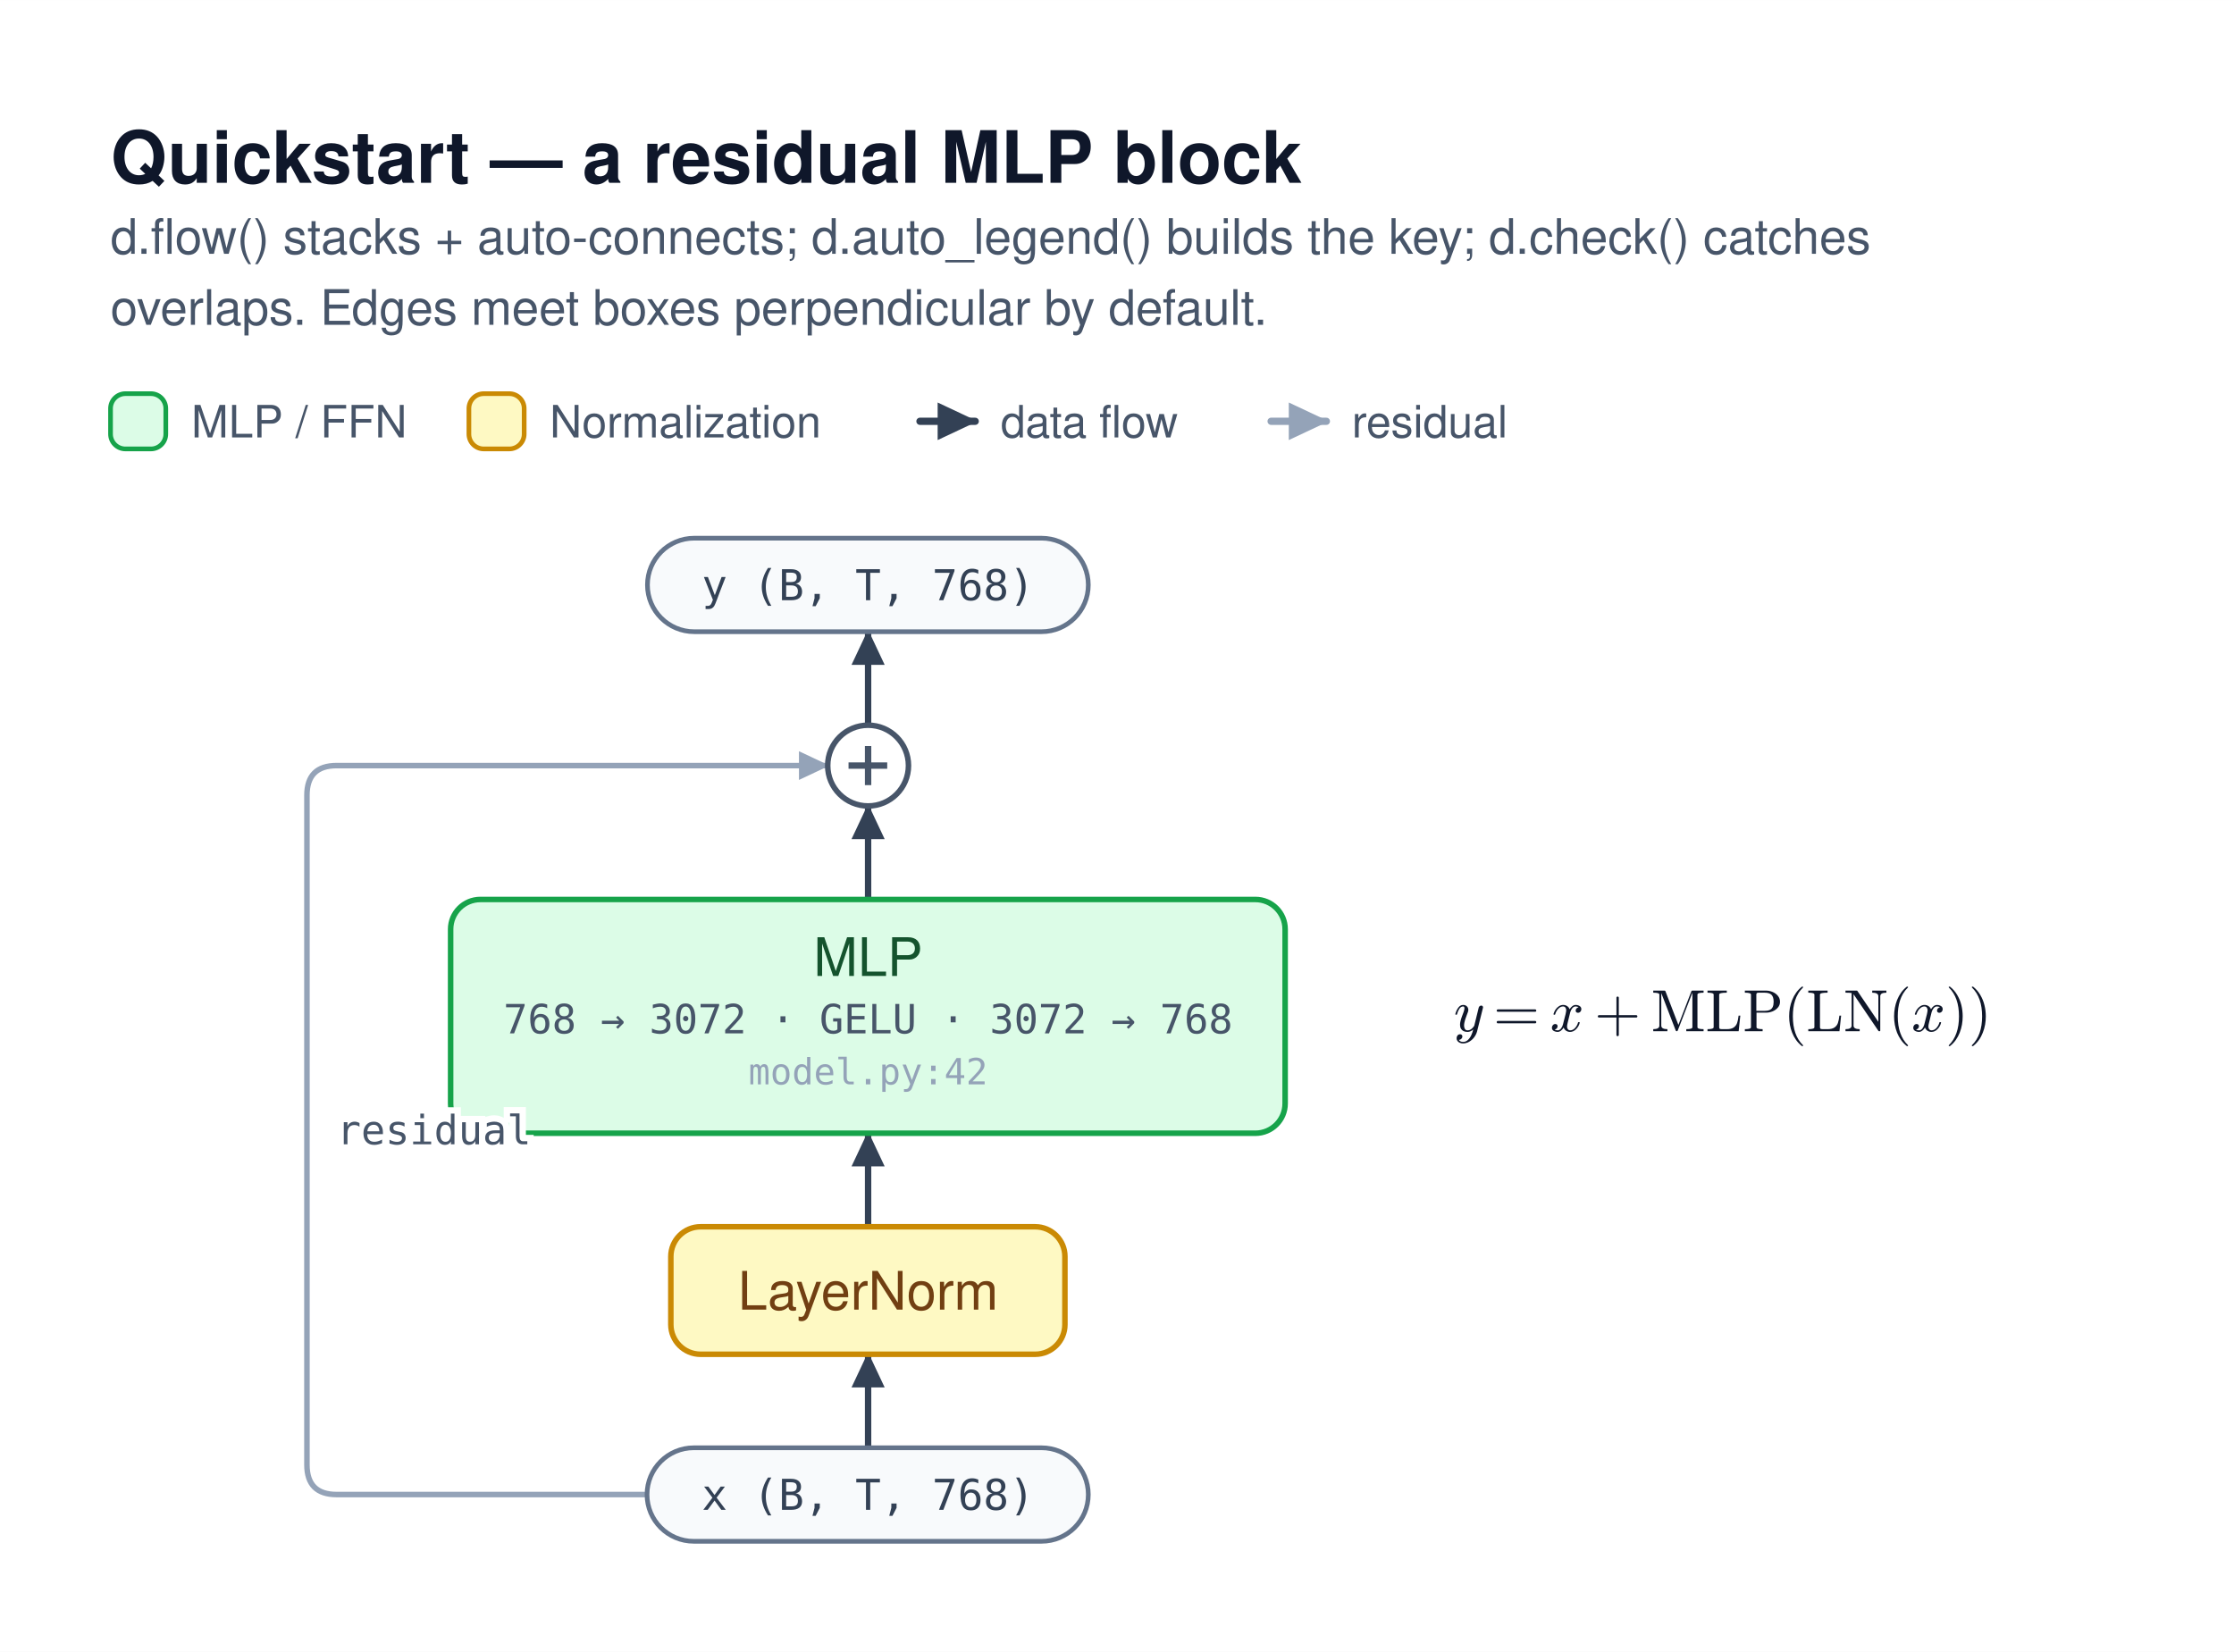
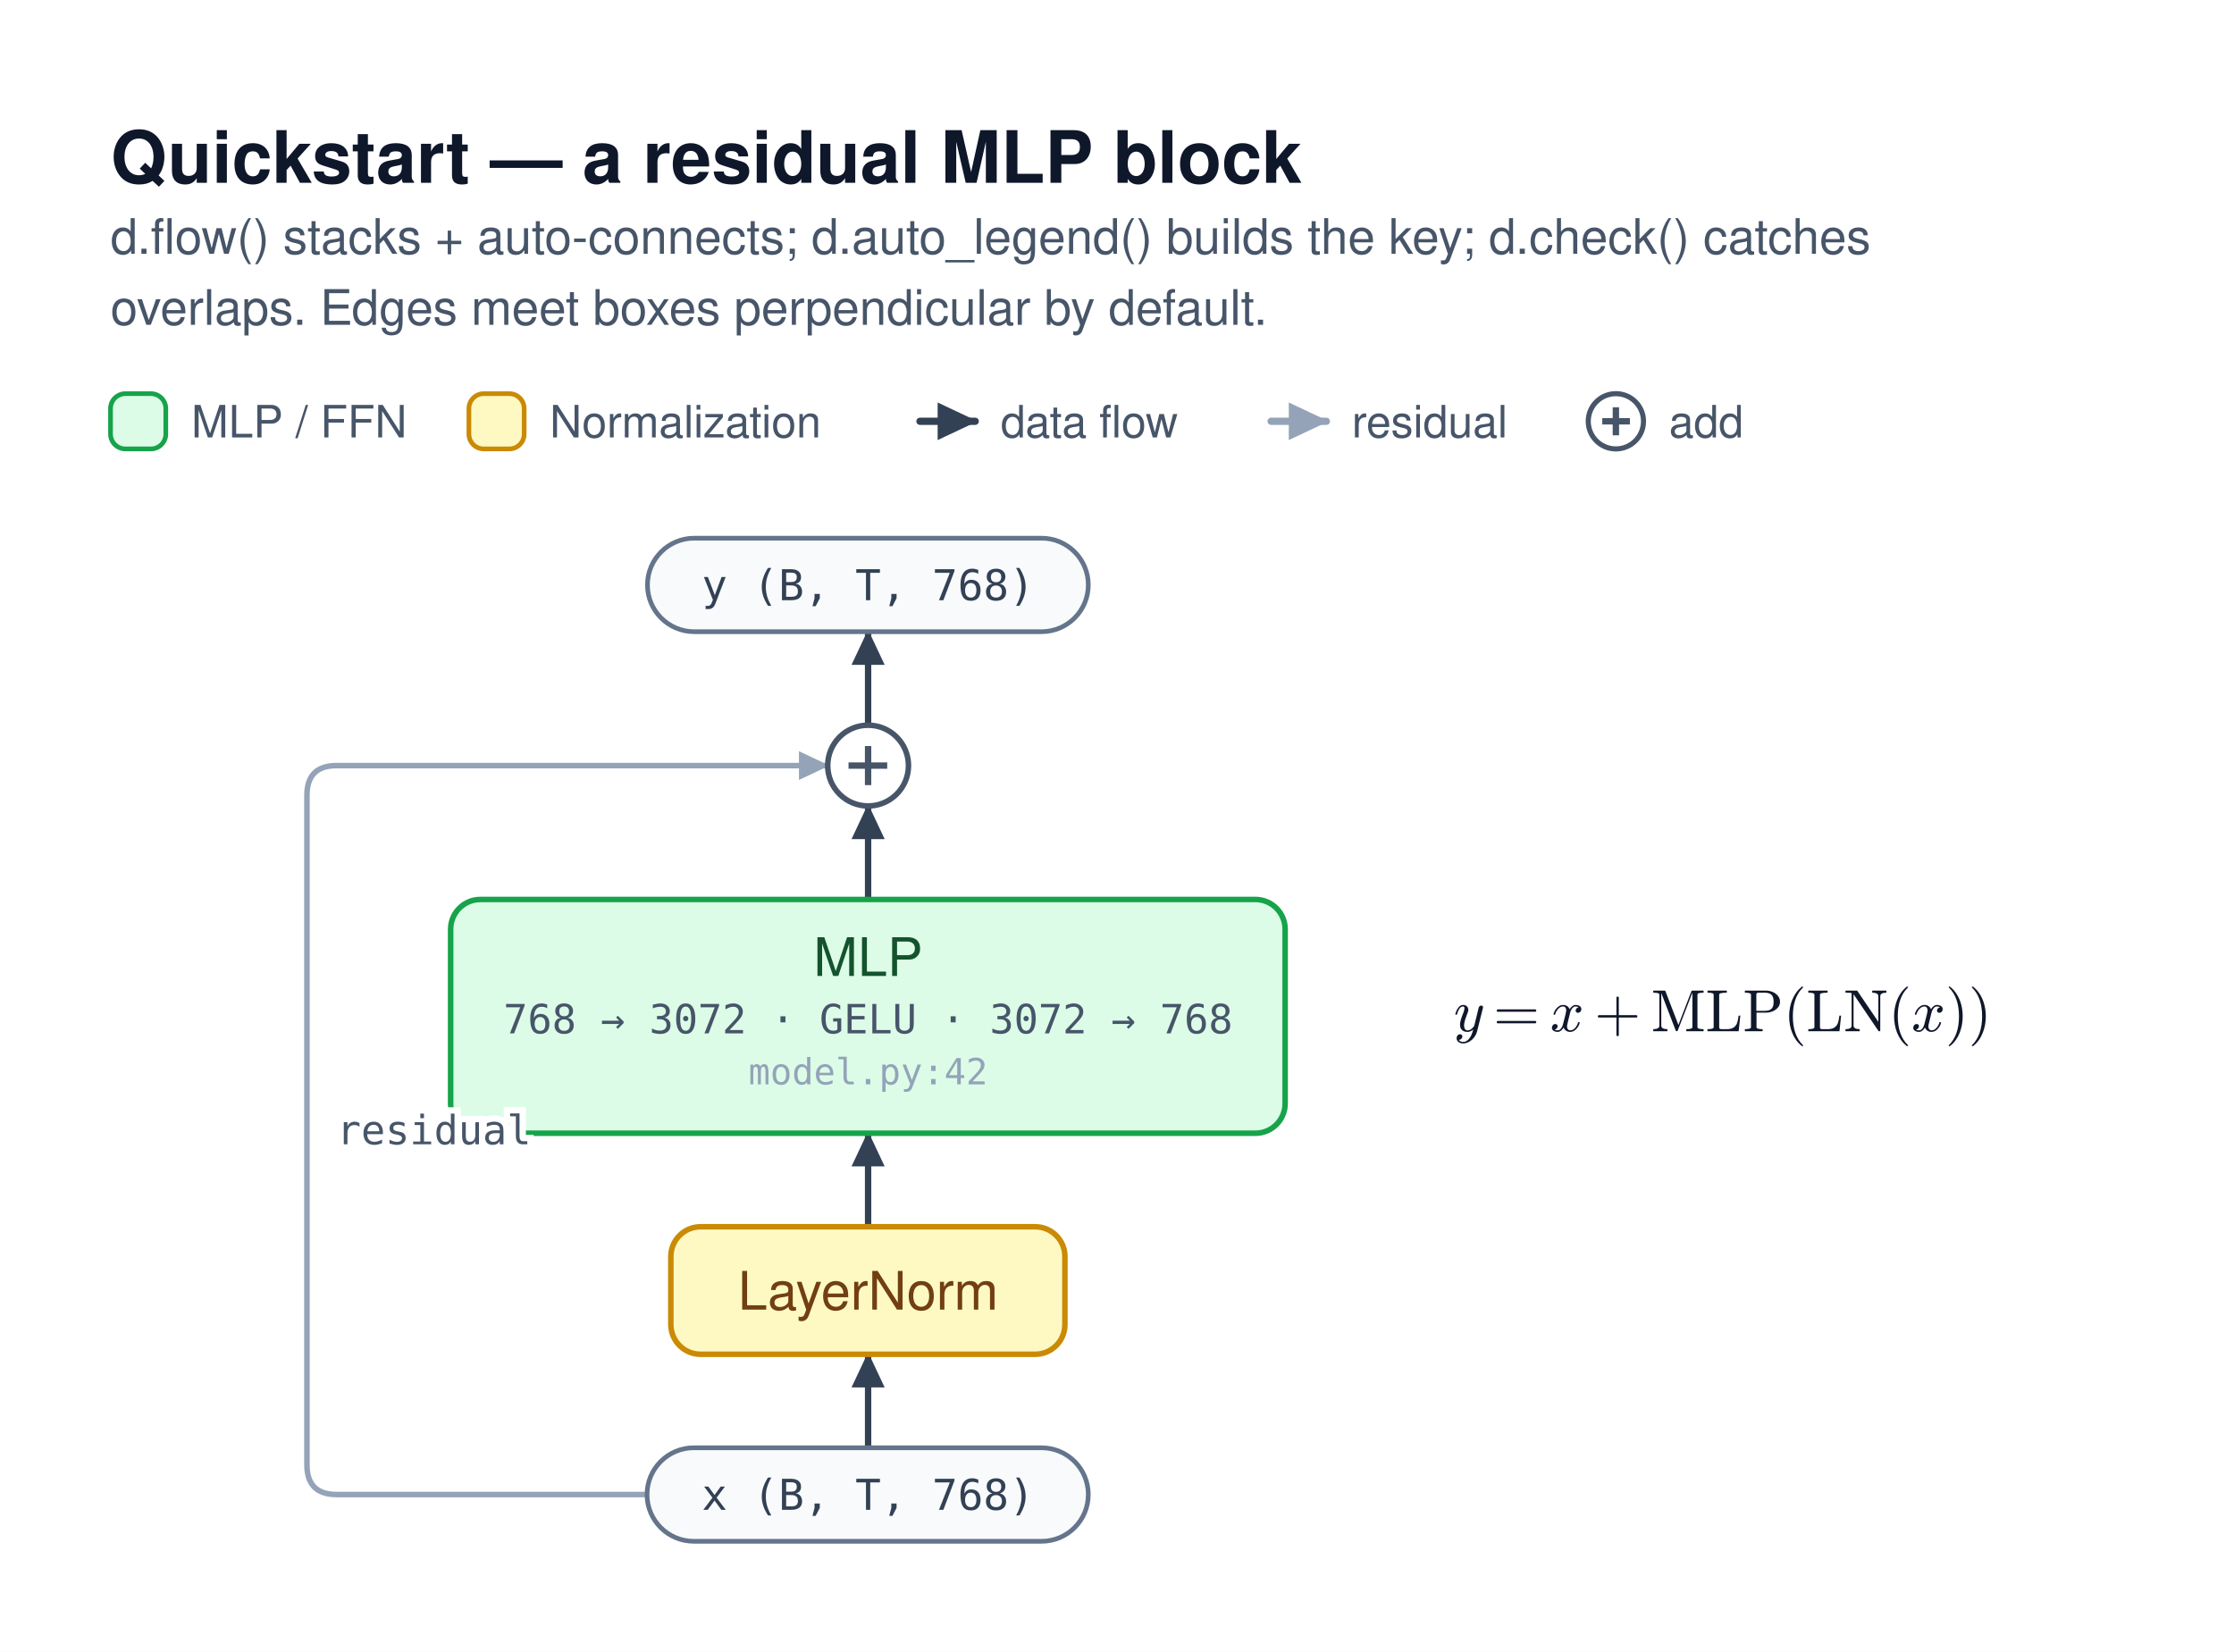
<svg xmlns="http://www.w3.org/2000/svg" viewBox="134.0 -6.6 525.5 388.6" width="526" height="389">
  <defs>
    <marker id="arr-334155" viewBox="0 0 10 10" refX="8.5" refY="5" markerWidth="6.5" markerHeight="6.5" orient="auto-start-reverse">
      <path d="M0.5,1 L9,5 L0.5,9 Z" fill="#334155" />
    </marker>
    <marker id="arr-94A3B8" viewBox="0 0 10 10" refX="8.5" refY="5" markerWidth="6.5" markerHeight="6.5" orient="auto-start-reverse">
      <path d="M0.5,1 L9,5 L0.5,9 Z" fill="#94A3B8" />
    </marker>
  </defs>
  <rect x="134.0" y="-6.6" width="525.5" height="388.6" fill="#FFFFFF" />
  <g id="frames" />
  <g id="edges">
    <path d="M 338.2,164.0 L 338.2,142.0" fill="none" stroke="#334155" stroke-width="1.5" stroke-linejoin="round" stroke-linecap="round" marker-end="url(#arr-334155)" />
    <path d="M 338.2,205.0 L 338.2,183.0" fill="none" stroke="#334155" stroke-width="1.5" stroke-linejoin="round" stroke-linecap="round" marker-end="url(#arr-334155)" />
    <path d="M 338.2,282.0 L 338.2,260.0" fill="none" stroke="#334155" stroke-width="1.5" stroke-linejoin="round" stroke-linecap="round" marker-end="url(#arr-334155)" />
    <path d="M 338.2,334.0 L 338.2,312.0" fill="none" stroke="#334155" stroke-width="1.5" stroke-linejoin="round" stroke-linecap="round" marker-end="url(#arr-334155)" />
    <path d="M 286.2,345.0 L 213.2,345.0 Q 206.2,345.0 206.2,338.0 L 206.2,180.5 Q 206.2,173.5 213.2,173.5 L 328.7,173.5" fill="none" stroke="#94A3B8" stroke-width="1.3" stroke-linejoin="round" stroke-linecap="round" marker-end="url(#arr-94A3B8)" />
  </g>
  <g id="nodes">
    <rect x="286.3" y="120.0" width="103.7" height="22.0" rx="11.0" fill="#F8FAFC" stroke="#64748B" stroke-width="1.1" />
    <text x="338.2" y="134.6" font-family="SF Mono, Menlo, Consolas, monospace" font-size="10.0px" fill="#334155" text-anchor="middle">y  (B, T, 768)</text>
    <circle cx="338.2" cy="173.5" r="9.5" fill="#FFFFFF" stroke="#475569" stroke-width="1.3" />
    <line x1="333.6" y1="173.5" x2="342.7" y2="173.5" stroke="#475569" stroke-width="1.5" stroke-linecap="butt" />
    <line x1="338.2" y1="168.9" x2="338.2" y2="178.1" stroke="#475569" stroke-width="1.5" stroke-linecap="butt" />
    <rect x="240.0" y="205.0" width="196.3" height="55.0" rx="7" fill="#DCFCE7" stroke="#16A34A" stroke-width="1.3" />
    <text x="338.2" y="223.0" font-family="Helvetica Neue, Helvetica, Arial, sans-serif" font-size="12.5px" fill="#14532D" text-anchor="middle" font-weight="500">MLP</text>
    <text x="338.2" y="236.5" font-family="SF Mono, Menlo, Consolas, monospace" font-size="9.5px" fill="#475569" text-anchor="middle">768 → 3072 · GELU · 3072 → 768</text>
    <text x="338.2" y="248.5" font-family="SF Mono, Menlo, Consolas, monospace" font-size="8.5px" fill="#94A3B8" text-anchor="middle">model.py:42</text>
    <rect x="291.8" y="282.0" width="92.7" height="30.0" rx="7" fill="#FEF9C3" stroke="#CA8A04" stroke-width="1.3" />
    <text x="338.2" y="301.5" font-family="Helvetica Neue, Helvetica, Arial, sans-serif" font-size="12.5px" fill="#713F12" text-anchor="middle" font-weight="500">LayerNorm</text>
    <rect x="286.2" y="334.0" width="103.8" height="22.0" rx="11.0" fill="#F8FAFC" stroke="#64748B" stroke-width="1.1" />
    <text x="338.2" y="348.6" font-family="SF Mono, Menlo, Consolas, monospace" font-size="10.0px" fill="#334155" text-anchor="middle">x  (B, T, 768)</text>
    <g transform="translate(475.96,236.00) scale(1,-1)">
      <path d="M 1.18 -2.00 Q 1.47 -2.51 2.20 -2.51 Q 2.86 -2.51 3.35 -2.04 Q 3.83 -1.58 4.13 -0.92 Q 4.43 -0.26 4.59 0.43 Q 3.97 -0.16 3.25 -0.16 Q 2.69 -0.16 2.30 0.03 Q 1.91 0.23 1.70 0.60 Q 1.48 0.98 1.48 1.52 Q 1.48 1.98 1.61 2.46 Q 1.73 2.95 1.95 3.54 Q 2.17 4.13 2.34 4.57 Q 2.52 5.08 2.52 5.41 Q 2.52 5.83 2.22 5.83 Q 1.66 5.83 1.30 5.25 Q 0.94 4.68 0.77 3.98 Q 0.75 3.89 0.66 3.89 L 0.49 3.89 Q 0.38 3.89 0.38 4.02 L 0.38 4.06 Q 0.60 4.90 1.07 5.54 Q 1.53 6.19 2.24 6.19 Q 2.74 6.19 3.09 5.86 Q 3.43 5.53 3.43 5.02 Q 3.43 4.76 3.32 4.48 Q 3.26 4.31 3.04 3.73 Q 2.82 3.16 2.70 2.78 Q 2.58 2.41 2.51 2.04 Q 2.43 1.68 2.43 1.32 Q 2.43 0.86 2.63 0.53 Q 2.83 0.21 3.26 0.21 Q 4.13 0.21 4.82 1.27 L 5.88 5.58 Q 5.93 5.77 6.10 5.90 Q 6.27 6.04 6.47 6.04 Q 6.64 6.04 6.76 5.93 Q 6.89 5.82 6.89 5.64 Q 6.89 5.56 6.88 5.53 L 5.49 -0.04 Q 5.30 -0.76 4.81 -1.42 Q 4.32 -2.07 3.63 -2.47 Q 2.93 -2.87 2.18 -2.87 Q 1.82 -2.87 1.46 -2.73 Q 1.11 -2.59 0.89 -2.31 Q 0.67 -2.03 0.67 -1.65 Q 0.67 -1.27 0.89 -0.99 Q 1.12 -0.71 1.50 -0.71 Q 1.72 -0.71 1.88 -0.85 Q 2.03 -0.99 2.03 -1.22 Q 2.03 -1.54 1.79 -1.78 Q 1.55 -2.02 1.23 -2.02 Q 1.22 -2.01 1.20 -2.01 Q 1.19 -2.00 1.18 -2.00 Z M 10.37 1.86 Q 10.26 1.86 10.18 1.95 Q 10.11 2.04 10.11 2.14 Q 10.11 2.26 10.18 2.34 Q 10.26 2.42 10.37 2.42 L 19.17 2.42 Q 19.27 2.42 19.34 2.34 Q 19.42 2.26 19.42 2.14 Q 19.42 2.04 19.34 1.95 Q 19.27 1.86 19.17 1.86 L 10.37 1.86 Z M 10.37 4.58 Q 10.26 4.58 10.18 4.66 Q 10.11 4.74 10.11 4.86 Q 10.11 4.96 10.18 5.05 Q 10.26 5.14 10.37 5.14 L 19.17 5.14 Q 19.27 5.14 19.34 5.05 Q 19.42 4.96 19.42 4.86 Q 19.42 4.74 19.34 4.66 Q 19.27 4.58 19.17 4.58 L 10.37 4.58 Z M 23.75 0.40 Q 24.00 0.21 24.45 0.21 Q 24.88 0.21 25.22 0.63 Q 25.55 1.05 25.68 1.55 L 26.31 4.03 Q 26.46 4.71 26.46 4.96 Q 26.46 5.30 26.27 5.57 Q 26.07 5.83 25.72 5.83 Q 25.28 5.83 24.89 5.55 Q 24.50 5.27 24.24 4.84 Q 23.97 4.42 23.86 3.98 Q 23.83 3.89 23.75 3.89 L 23.58 3.89 Q 23.47 3.89 23.47 4.02 L 23.47 4.06 Q 23.61 4.58 23.93 5.08 Q 24.26 5.57 24.74 5.88 Q 25.21 6.19 25.75 6.19 Q 26.27 6.19 26.68 5.91 Q 27.09 5.64 27.26 5.17 Q 27.50 5.60 27.88 5.89 Q 28.25 6.19 28.69 6.19 Q 28.99 6.19 29.31 6.08 Q 29.62 5.97 29.82 5.76 Q 30.02 5.54 30.02 5.21 Q 30.02 4.85 29.79 4.60 Q 29.56 4.34 29.21 4.34 Q 28.98 4.34 28.83 4.48 Q 28.68 4.63 28.68 4.85 Q 28.68 5.14 28.88 5.36 Q 29.08 5.58 29.36 5.63 Q 29.11 5.83 28.66 5.83 Q 28.21 5.83 27.88 5.41 Q 27.55 4.99 27.41 4.48 L 26.80 2.00 Q 26.65 1.44 26.65 1.08 Q 26.65 0.72 26.85 0.47 Q 27.05 0.21 27.39 0.21 Q 28.04 0.21 28.56 0.79 Q 29.07 1.37 29.24 2.06 Q 29.27 2.14 29.35 2.14 L 29.52 2.14 Q 29.57 2.14 29.61 2.10 Q 29.64 2.07 29.64 2.02 Q 29.64 2.00 29.63 1.98 Q 29.43 1.14 28.79 0.49 Q 28.16 -0.16 27.36 -0.16 Q 26.85 -0.16 26.43 0.12 Q 26.02 0.40 25.85 0.87 Q 25.63 0.46 25.24 0.15 Q 24.86 -0.16 24.42 -0.16 Q 24.12 -0.16 23.80 -0.05 Q 23.48 0.05 23.28 0.27 Q 23.09 0.49 23.09 0.83 Q 23.09 1.16 23.31 1.42 Q 23.54 1.70 23.89 1.70 Q 24.12 1.70 24.28 1.56 Q 24.43 1.42 24.43 1.19 Q 24.43 0.89 24.24 0.68 Q 24.04 0.46 23.75 0.40 Z M 34.16 3.22 Q 34.04 3.22 33.96 3.31 Q 33.89 3.40 33.89 3.50 Q 33.89 3.60 33.96 3.69 Q 34.04 3.78 34.16 3.78 L 38.27 3.78 L 38.27 7.91 Q 38.27 8.02 38.36 8.09 Q 38.44 8.16 38.55 8.16 Q 38.66 8.16 38.74 8.09 Q 38.83 8.02 38.83 7.91 L 38.83 3.78 L 42.95 3.78 Q 43.05 3.78 43.13 3.69 Q 43.20 3.60 43.20 3.50 Q 43.20 3.40 43.13 3.31 Q 43.05 3.22 42.95 3.22 L 38.83 3.22 L 38.83 -0.91 Q 38.83 -1.02 38.74 -1.09 Q 38.66 -1.16 38.55 -1.16 Q 38.44 -1.16 38.36 -1.09 Q 38.27 -1.02 38.27 -0.91 L 38.27 3.22 L 34.16 3.22 Z M 46.93 0.00 L 46.93 0.49 Q 48.37 0.49 48.37 1.32 L 48.37 8.63 Q 48.37 9.07 46.93 9.07 L 46.93 9.56 L 49.58 9.56 Q 49.75 9.56 49.80 9.41 L 52.85 1.48 L 55.90 9.41 Q 55.95 9.56 56.13 9.56 L 58.77 9.56 L 58.77 9.07 Q 57.33 9.07 57.33 8.63 L 57.33 0.94 Q 57.33 0.49 58.77 0.49 L 58.77 0.00 L 54.70 0.00 L 54.70 0.49 Q 56.14 0.49 56.14 0.94 L 56.14 9.08 L 52.69 0.16 Q 52.63 0.00 52.46 0.00 Q 52.28 0.00 52.22 0.16 L 48.82 8.98 L 48.82 1.32 Q 48.82 0.49 50.26 0.49 L 50.26 0.00 L 46.93 0.00 Z M 59.69 0.00 L 59.69 0.49 Q 61.14 0.49 61.14 0.94 L 61.14 8.63 Q 61.14 9.07 59.69 9.07 L 59.69 9.56 L 64.23 9.56 L 64.23 9.07 Q 62.44 9.07 62.44 8.63 L 62.44 0.94 Q 62.44 0.64 62.61 0.56 Q 62.78 0.49 63.15 0.49 L 64.23 0.49 Q 65.28 0.49 65.85 0.88 Q 66.41 1.26 66.65 1.92 Q 66.88 2.58 67.01 3.67 L 67.41 3.67 L 67.02 0.00 L 59.69 0.00 Z M 68.48 0.00 L 68.48 0.49 Q 69.92 0.49 69.92 0.94 L 69.92 8.63 Q 69.92 9.07 68.48 9.07 L 68.48 9.56 L 73.46 9.56 Q 74.23 9.56 74.99 9.25 Q 75.76 8.93 76.25 8.33 Q 76.75 7.73 76.75 6.93 Q 76.75 6.15 76.25 5.57 Q 75.75 4.98 74.99 4.67 Q 74.23 4.37 73.46 4.37 L 71.22 4.37 L 71.22 0.94 Q 71.22 0.49 72.66 0.49 L 72.66 0.00 L 68.48 0.00 Z M 71.18 4.79 L 73.08 4.79 Q 73.85 4.79 74.33 5.01 Q 74.81 5.23 75.03 5.70 Q 75.25 6.17 75.25 6.93 Q 75.25 8.07 74.75 8.57 Q 74.25 9.07 73.08 9.07 L 71.89 9.07 Q 71.64 9.07 71.50 9.05 Q 71.36 9.03 71.27 8.93 Q 71.18 8.83 71.18 8.63 L 71.18 4.79 Z M 81.88 -3.47 Q 81.10 -2.86 80.53 -2.06 Q 79.97 -1.26 79.61 -0.36 Q 79.25 0.54 79.07 1.52 Q 78.90 2.51 78.90 3.50 Q 78.90 4.50 79.07 5.49 Q 79.25 6.47 79.62 7.38 Q 79.98 8.29 80.55 9.08 Q 81.12 9.88 81.88 10.47 Q 81.88 10.50 81.95 10.50 L 82.08 10.50 Q 82.12 10.50 82.15 10.46 Q 82.18 10.43 82.18 10.38 Q 82.18 10.32 82.16 10.29 Q 81.47 9.62 81.02 8.85 Q 80.56 8.09 80.29 7.22 Q 80.01 6.36 79.89 5.43 Q 79.77 4.50 79.77 3.50 Q 79.77 -0.95 82.14 -3.26 Q 82.18 -3.30 82.18 -3.38 Q 82.18 -3.41 82.15 -3.45 Q 82.11 -3.50 82.08 -3.50 L 81.95 -3.50 Q 81.88 -3.50 81.88 -3.47 Z M 83.40 0.00 L 83.40 0.49 Q 84.84 0.49 84.84 0.94 L 84.84 8.63 Q 84.84 9.07 83.40 9.07 L 83.40 9.56 L 87.94 9.56 L 87.94 9.07 Q 86.15 9.07 86.15 8.63 L 86.15 0.94 Q 86.15 0.64 86.32 0.56 Q 86.49 0.49 86.86 0.49 L 87.94 0.49 Q 88.99 0.49 89.55 0.88 Q 90.12 1.26 90.36 1.92 Q 90.59 2.58 90.72 3.67 L 91.12 3.67 L 90.73 0.00 L 83.40 0.00 Z M 92.15 0.00 L 92.15 0.49 Q 93.59 0.49 93.59 1.32 L 93.59 8.99 Q 93.14 9.07 92.15 9.07 L 92.15 9.56 L 94.83 9.56 Q 94.90 9.56 94.93 9.51 L 99.88 2.22 L 99.88 8.24 Q 99.88 9.07 98.44 9.07 L 98.44 9.56 L 101.77 9.56 L 101.77 9.07 Q 100.33 9.07 100.33 8.24 L 100.33 0.12 Q 100.33 0.08 100.28 0.04 Q 100.23 0.00 100.19 0.00 L 100.02 0.00 Q 99.95 0.00 99.92 0.05 L 94.05 8.71 L 94.05 1.32 Q 94.05 0.49 95.49 0.49 L 95.49 0.00 L 92.15 0.00 Z M 106.56 -3.47 Q 105.78 -2.86 105.22 -2.06 Q 104.66 -1.26 104.29 -0.36 Q 103.94 0.54 103.76 1.52 Q 103.58 2.51 103.58 3.50 Q 103.58 4.50 103.76 5.49 Q 103.94 6.47 104.30 7.38 Q 104.67 8.29 105.23 9.08 Q 105.80 9.88 106.56 10.47 Q 106.56 10.50 106.63 10.50 L 106.76 10.50 Q 106.80 10.50 106.83 10.46 Q 106.87 10.43 106.87 10.38 Q 106.87 10.32 106.84 10.29 Q 106.16 9.62 105.70 8.85 Q 105.25 8.09 104.97 7.22 Q 104.69 6.36 104.57 5.43 Q 104.45 4.50 104.45 3.50 Q 104.45 -0.95 106.83 -3.26 Q 106.87 -3.30 106.87 -3.38 Q 106.87 -3.41 106.83 -3.45 Q 106.79 -3.50 106.76 -3.50 L 106.63 -3.50 Q 106.56 -3.50 106.56 -3.47 Z M 108.75 0.40 Q 109.00 0.21 109.45 0.21 Q 109.88 0.21 110.22 0.63 Q 110.55 1.05 110.68 1.55 L 111.31 4.03 Q 111.46 4.71 111.46 4.96 Q 111.46 5.30 111.27 5.57 Q 111.07 5.83 110.72 5.83 Q 110.28 5.83 109.89 5.55 Q 109.50 5.27 109.23 4.84 Q 108.97 4.42 108.86 3.98 Q 108.83 3.89 108.75 3.89 L 108.58 3.89 Q 108.47 3.89 108.47 4.02 L 108.47 4.06 Q 108.60 4.58 108.93 5.08 Q 109.26 5.57 109.74 5.88 Q 110.21 6.19 110.75 6.19 Q 111.26 6.19 111.68 5.91 Q 112.09 5.64 112.26 5.17 Q 112.50 5.60 112.87 5.89 Q 113.25 6.19 113.69 6.19 Q 113.99 6.19 114.31 6.08 Q 114.62 5.97 114.82 5.76 Q 115.02 5.54 115.02 5.21 Q 115.02 4.85 114.79 4.60 Q 114.56 4.34 114.20 4.34 Q 113.98 4.34 113.83 4.48 Q 113.68 4.63 113.68 4.85 Q 113.68 5.14 113.88 5.36 Q 114.08 5.58 114.36 5.63 Q 114.11 5.83 113.66 5.83 Q 113.21 5.83 112.88 5.41 Q 112.55 4.99 112.41 4.48 L 111.80 2.00 Q 111.65 1.44 111.65 1.08 Q 111.65 0.72 111.85 0.47 Q 112.05 0.21 112.39 0.21 Q 113.04 0.21 113.56 0.79 Q 114.07 1.37 114.24 2.06 Q 114.27 2.14 114.35 2.14 L 114.52 2.14 Q 114.57 2.14 114.61 2.10 Q 114.64 2.07 114.64 2.02 Q 114.64 2.00 114.63 1.98 Q 114.43 1.14 113.79 0.49 Q 113.16 -0.16 112.36 -0.16 Q 111.85 -0.16 111.43 0.12 Q 111.02 0.40 110.85 0.87 Q 110.63 0.46 110.24 0.15 Q 109.86 -0.16 109.42 -0.16 Q 109.12 -0.16 108.80 -0.05 Q 108.48 0.05 108.28 0.27 Q 108.09 0.49 108.09 0.83 Q 108.09 1.16 108.31 1.42 Q 108.54 1.70 108.89 1.70 Q 109.12 1.70 109.28 1.56 Q 109.43 1.42 109.43 1.19 Q 109.43 0.89 109.24 0.68 Q 109.04 0.46 108.75 0.40 Z M 116.56 -3.50 Q 116.43 -3.50 116.43 -3.38 Q 116.43 -3.32 116.46 -3.29 Q 118.85 -0.95 118.85 3.50 Q 118.85 7.95 116.49 10.26 Q 116.43 10.29 116.43 10.38 Q 116.43 10.43 116.47 10.46 Q 116.51 10.50 116.56 10.50 L 116.69 10.50 Q 116.73 10.50 116.75 10.47 Q 117.76 9.68 118.43 8.54 Q 119.10 7.41 119.41 6.13 Q 119.72 4.84 119.72 3.50 Q 119.72 2.51 119.55 1.55 Q 119.38 0.59 119.02 -0.34 Q 118.65 -1.28 118.09 -2.07 Q 117.53 -2.86 116.75 -3.47 Q 116.73 -3.50 116.69 -3.50 L 116.56 -3.50 Z M 121.99 -3.50 Q 121.87 -3.50 121.87 -3.38 Q 121.87 -3.32 121.89 -3.29 Q 124.29 -0.95 124.29 3.50 Q 124.29 7.95 121.92 10.26 Q 121.87 10.29 121.87 10.38 Q 121.87 10.43 121.90 10.46 Q 121.94 10.50 121.99 10.50 L 122.12 10.50 Q 122.16 10.50 122.19 10.47 Q 123.19 9.68 123.86 8.54 Q 124.53 7.41 124.84 6.13 Q 125.16 4.84 125.16 3.50 Q 125.16 2.51 124.99 1.55 Q 124.82 0.59 124.45 -0.34 Q 124.09 -1.28 123.53 -2.07 Q 122.97 -2.86 122.19 -3.47 Q 122.16 -3.50 122.12 -3.50 L 121.99 -3.50 Z" fill="#0F172A" />
    </g>
    <rect x="160.0" y="86.0" width="13.0" height="13.0" rx="3.5" fill="#DCFCE7" stroke="#16A34A" stroke-width="1.1" />
    <text x="179.0" y="96.3" font-family="Helvetica Neue, Helvetica, Arial, sans-serif" font-size="10.5px" fill="#475569" text-anchor="start">MLP / FFN</text>
    <rect x="244.3" y="86.0" width="13.0" height="13.0" rx="3.5" fill="#FEF9C3" stroke="#CA8A04" stroke-width="1.1" />
    <text x="263.3" y="96.3" font-family="Helvetica Neue, Helvetica, Arial, sans-serif" font-size="10.5px" fill="#475569" text-anchor="start">Normalization</text>
    <path d="M 350.4,92.5 L 363.4,92.5" fill="none" stroke="#334155" stroke-width="1.7" stroke-linejoin="round" stroke-linecap="round" marker-end="url(#arr-334155)" />
    <text x="369.4" y="96.3" font-family="Helvetica Neue, Helvetica, Arial, sans-serif" font-size="10.5px" fill="#475569" text-anchor="start">data flow</text>
    <path d="M 433.0,92.5 L 446.0,92.5" fill="none" stroke="#94A3B8" stroke-width="1.7" stroke-linejoin="round" stroke-linecap="round" marker-end="url(#arr-94A3B8)" />
    <text x="452.0" y="96.3" font-family="Helvetica Neue, Helvetica, Arial, sans-serif" font-size="10.5px" fill="#475569" text-anchor="start">residual</text>
+     <circle cx="514.1" cy="92.5" r="6.5" fill="#FFFFFF" stroke="#475569" stroke-width="1.2" />
+     <line x1="510.9" y1="92.5" x2="517.4" y2="92.5" stroke="#475569" stroke-width="1.5" stroke-linecap="butt" />
+     <line x1="514.1" y1="89.2" x2="514.1" y2="95.8" stroke="#475569" stroke-width="1.5" stroke-linecap="butt" />
+     <text x="526.6" y="96.3" font-family="Helvetica Neue, Helvetica, Arial, sans-serif" font-size="10.5px" fill="#475569" text-anchor="start">add</text>
  </g>
  <g id="labels">
    <text x="213.2" y="262.6" font-family="SF Mono, Menlo, Consolas, monospace" font-size="9.5px" fill="#475569" text-anchor="start" paint-order="stroke" stroke="#FFFFFF" stroke-width="3px">residual</text>
    <text x="160.0" y="69.8" font-family="Helvetica Neue, Helvetica, Arial, sans-serif" font-size="11.5px" fill="#475569" text-anchor="start">overlaps. Edges meet boxes perpendicular by default.</text>
    <text x="160.0" y="53.1" font-family="Helvetica Neue, Helvetica, Arial, sans-serif" font-size="11.5px" fill="#475569" text-anchor="start">d.flow() stacks + auto-connects; d.auto_legend() builds the key; d.check() catches</text>
    <text x="160.0" y="36.4" font-family="Helvetica Neue, Helvetica, Arial, sans-serif" font-size="17px" fill="#0F172A" text-anchor="start" font-weight="600">Quickstart — a residual MLP block</text>
  </g>
</svg>
